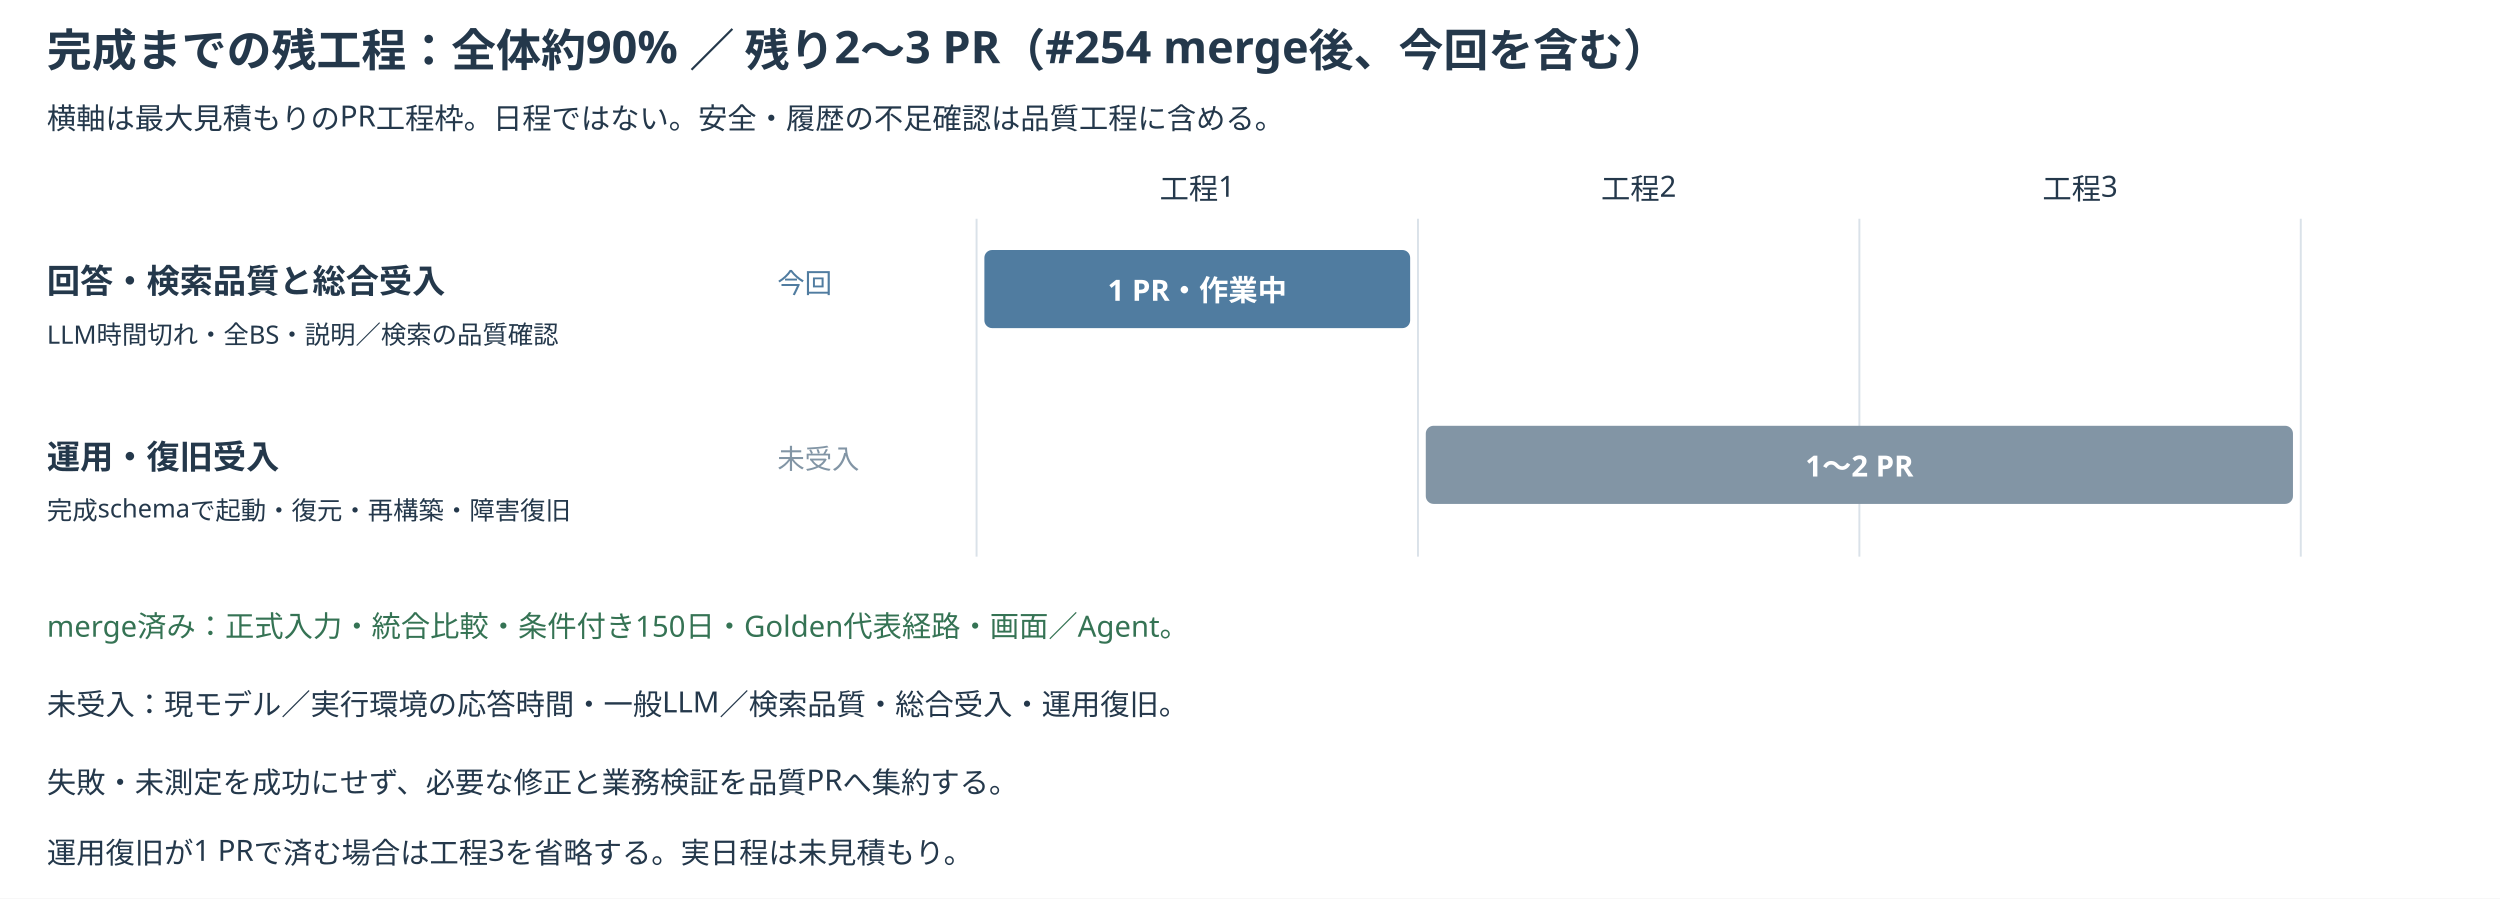
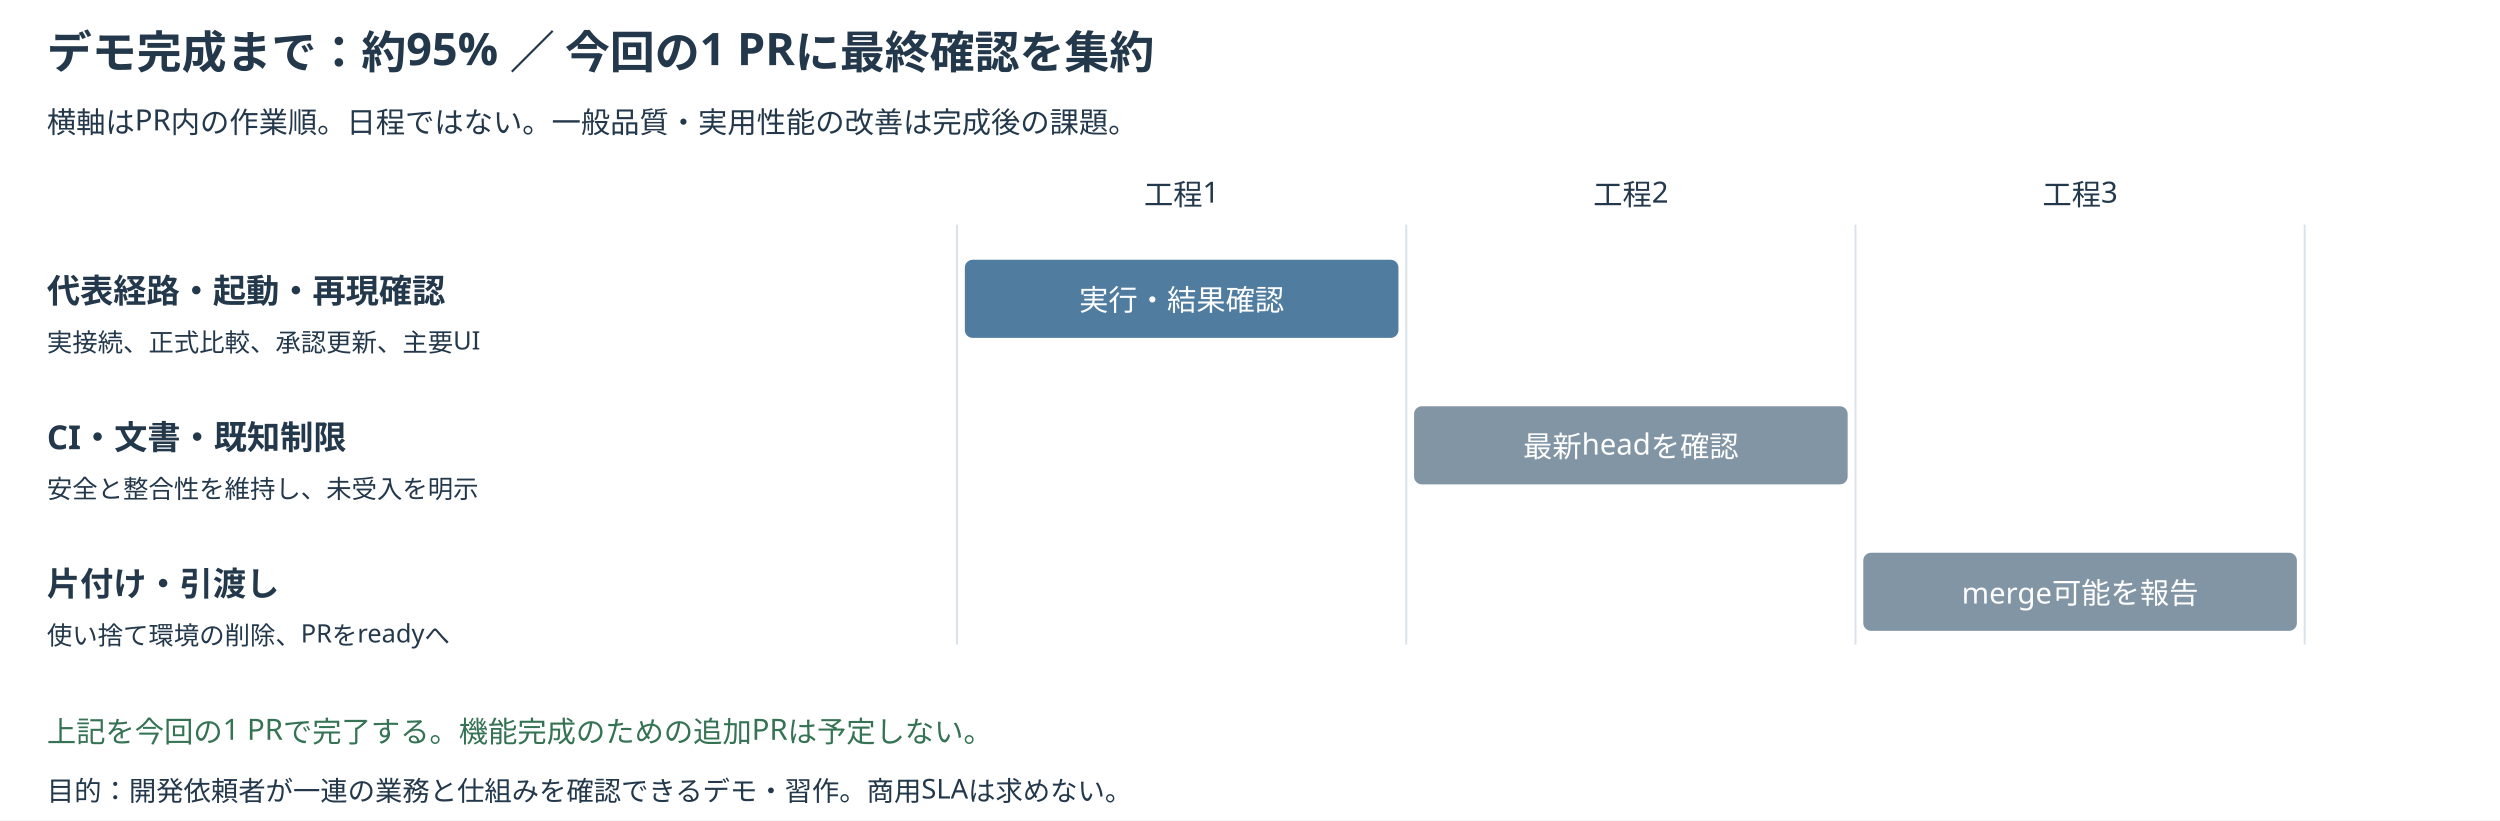
- <svg xmlns="http://www.w3.org/2000/svg" width="1280" height="460" viewBox="0 0 1280 460" role="img" aria-labelledby="title desc">
-   <rect width="1280" height="460" fill="white" />
+ <svg xmlns="http://www.w3.org/2000/svg" width="1280" height="420" viewBox="0 0 1280 420" role="img" aria-labelledby="title desc">
+   <rect width="1280" height="420" fill="white" />
  <g font-family="sans-serif" fill="#24384b">
-     <text x="24" y="34" font-size="23" font-weight="bold">完成までの残工程：全体約90% ／ 残り2〜3 PR（#254 merge後、今回を含む）</text>
-     <text x="24" y="66" font-size="15">横軸は最大見積もりのPR工程枠。日程ではない。安全・履歴の不足確認は品質工程に含める。</text>
-     <path d="M500 112V285 M726 112V285 M952 112V285 M1178 112V285" stroke="#dae2e9" />
-     <text x="613" y="102" text-anchor="middle" font-size="15">工程1</text>
-     <text x="839" y="102" text-anchor="middle" font-size="15">工程2</text>
-     <text x="1065" y="102" text-anchor="middle" font-size="15">工程3</text>
-     <text x="24" y="150" font-size="17" font-weight="bold">回答・検索品質と総合受入</text>
-     <text x="24" y="176" font-size="13">LLM時間切れ・全BS・説明／検索の品質確認</text>
-     <text x="398" y="150" font-size="14" fill="#507ca0">今回</text>
-     <rect x="504" y="128" width="218" height="40" rx="4" fill="#507ca0" />
-     <text x="613" y="154" text-anchor="middle" font-size="15" fill="white" font-weight="bold">1 PR・作業中</text>
-     <text x="24" y="240" font-size="17" font-weight="bold">運用・復旧受入</text>
-     <text x="24" y="266" font-size="13">完成schemaで起動・復元・再構築・障害復旧</text>
-     <text x="398" y="240" font-size="14" fill="#8295a5">未受入</text>
-     <rect x="730" y="218" width="444" height="40" rx="4" fill="#8295a5" />
-     <text x="952" y="244" text-anchor="middle" font-size="15" fill="white" font-weight="bold">1〜2 PR</text>
-     <text x="24" y="326" font-size="15" fill="#357354">merge済み：正式入力・統合比較・条件付き150日・Golden代表経路・画面／Agent。</text>
-     <text x="24" y="366" font-size="15">未受入：現モデル／実行環境の応答時間・一般LLM／検索品質・総合受入・運用復旧。</text>
-     <text x="24" y="406" font-size="15">失敗・未測定を成功にせず、必要な修正と業務検証を品質PRへ集約する。</text>
-     <text x="24" y="442" font-size="15">運用復旧が1 PRで済む場合は工程3を省略する。実日程は未見積もり。</text>
+     <text x="24" y="35" font-size="23" font-weight="bold">デモ完成まで：約95% ／ 今回の1 PRに最終確認を集約</text>
+     <text x="24" y="68" font-size="15">横軸はPR内の作業順。日程ではない。一般品質・実用性能の改善は完成後の課題。</text>
+     <path d="M490 115V330 M720 115V330 M950 115V330 M1180 115V330" stroke="#dae2e9" />
+     <text x="605" y="105" text-anchor="middle" font-size="15">工程1</text>
+     <text x="835" y="105" text-anchor="middle" font-size="15">工程2</text>
+     <text x="1065" y="105" text-anchor="middle" font-size="15">工程3</text>
+     <text x="24" y="155" font-size="17" font-weight="bold">代表経路・起動・再現確認</text>
+     <text x="24" y="180" font-size="13">実接続、正式比較、承認更新、主要UI</text>
+     <rect x="494" y="133" width="222" height="40" rx="4" fill="#507ca0" />
+     <text x="605" y="159" text-anchor="middle" font-size="15" fill="white">実行・結果確認</text>
+     <text x="24" y="230" font-size="17" font-weight="bold">CI・文書・既知制限</text>
+     <text x="24" y="255" font-size="13">安全と整合性を維持し、未受入を明示</text>
+     <rect x="724" y="208" width="222" height="40" rx="4" fill="#8295a5" />
+     <text x="835" y="234" text-anchor="middle" font-size="15" fill="white">最新headを確認</text>
+     <text x="24" y="305" font-size="17" font-weight="bold">片付け・引渡し</text>
+     <text x="24" y="330" font-size="13">使い捨て環境の削除、PRをreadyへ</text>
+     <rect x="954" y="283" width="222" height="40" rx="4" fill="#8295a5" />
+     <text x="1065" y="309" text-anchor="middle" font-size="15" fill="white">merge可能を報告</text>
+     <text x="24" y="380" font-size="15" fill="#357354">上記を今回の1 PRで完了する。機能完成のための追加PRは予定しない。</text>
+     <text x="24" y="410" font-size="14">目的：開発依頼者が一連の業務と仕組みを確認できるデモ・習作。商用SLAは求めない。</text>
  </g>
</svg>
